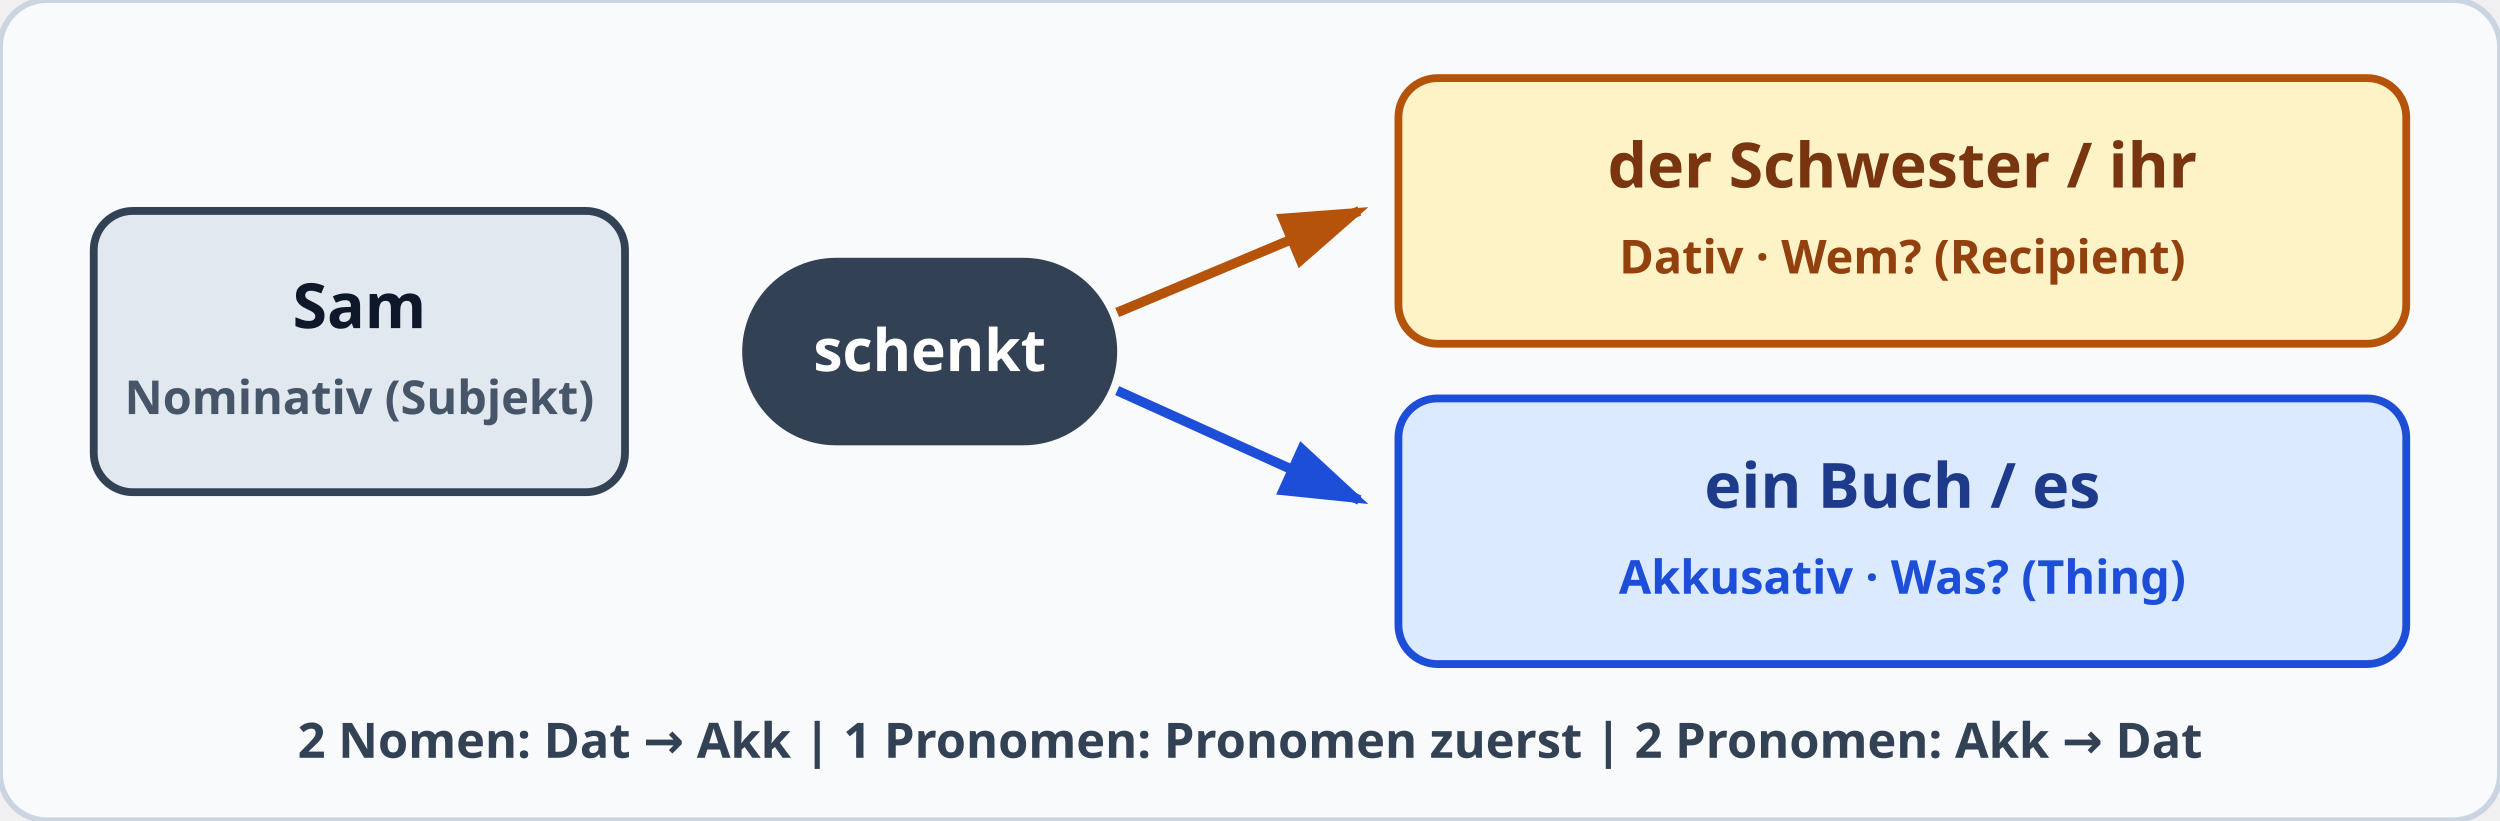
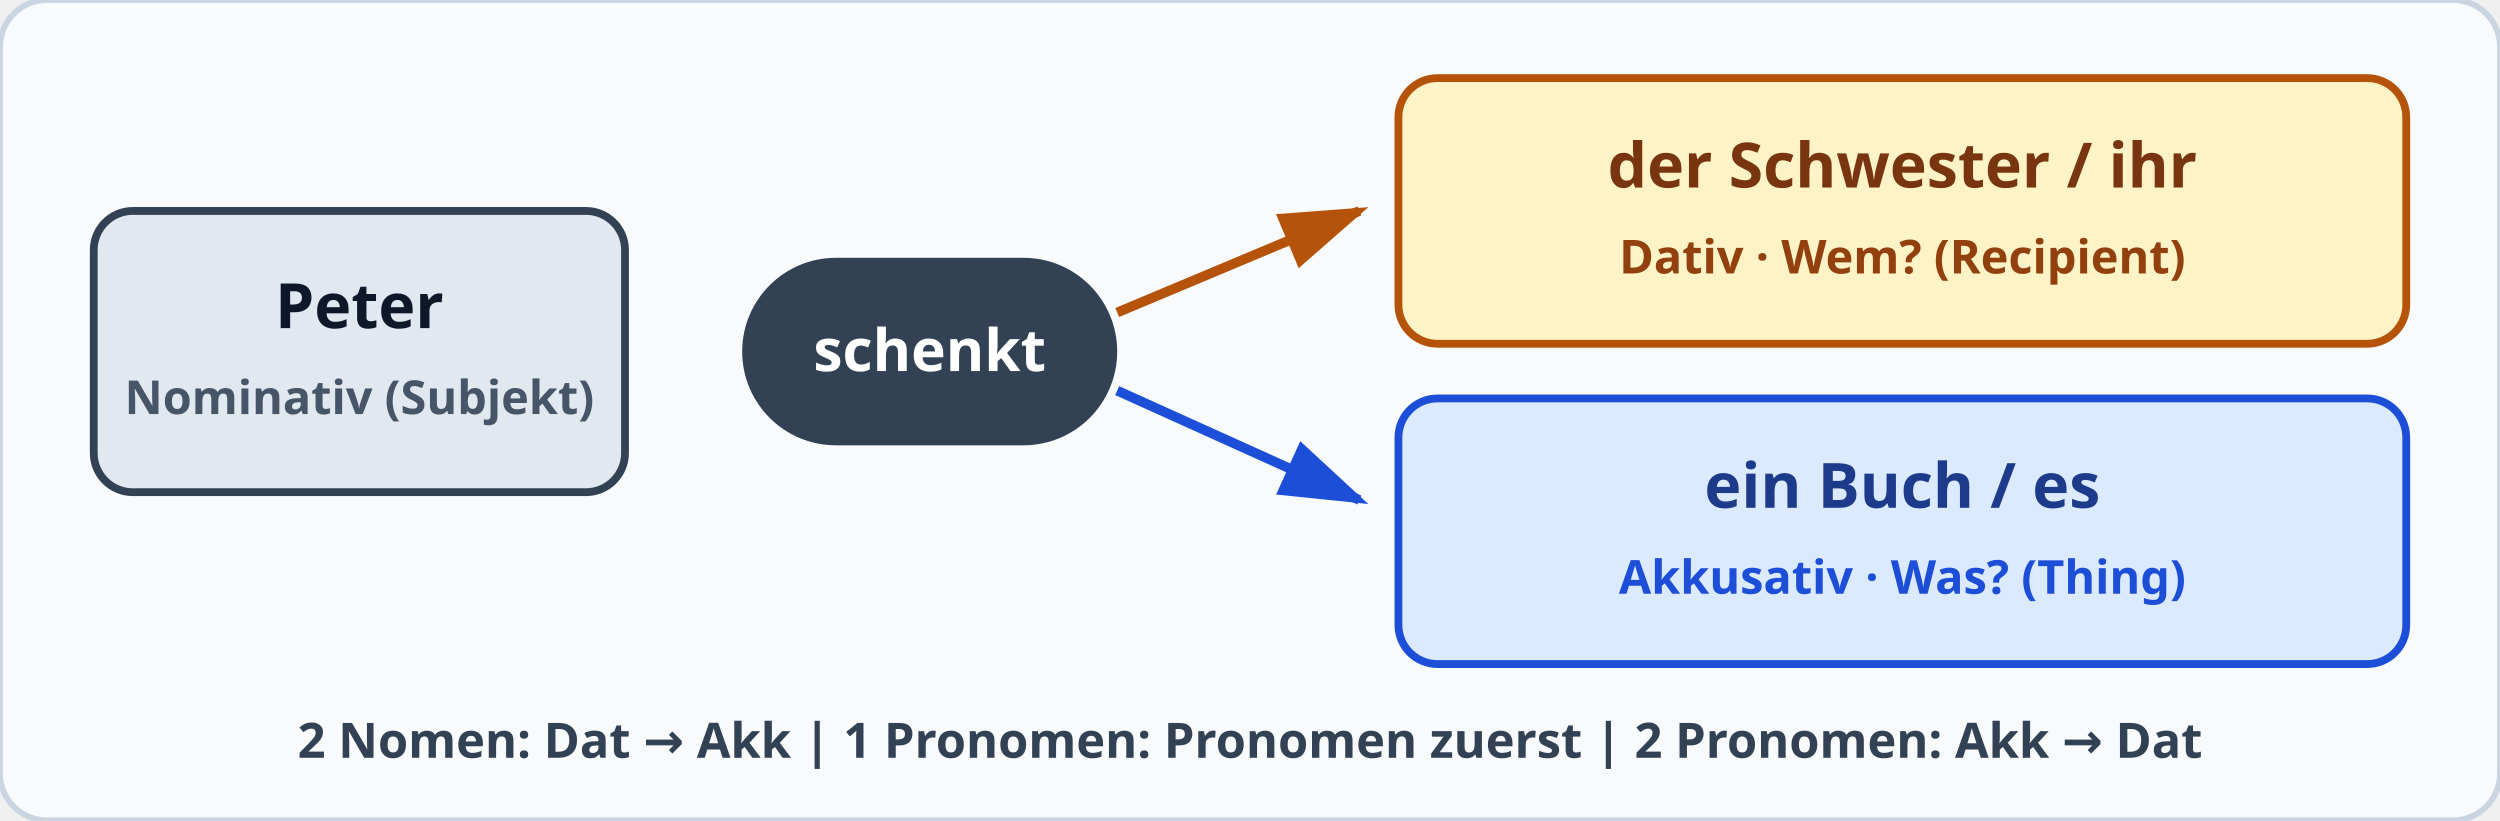
- <svg xmlns="http://www.w3.org/2000/svg" viewBox="0 0 640 210" role="img" aria-label="Dative and Accusative Arrow Diagram: Sam gives Mina a book">
+ <svg xmlns="http://www.w3.org/2000/svg" viewBox="0 0 640 210" role="img" aria-label="Dative and Accusative Arrow Diagram: Peter gives Mina a book">
  <defs>
    <marker id="arrow-dat" markerWidth="10" markerHeight="10" refX="8" refY="3" orient="auto">
      <path d="M0,0 L0,6 L9,3 z" fill="#b45309" />
    </marker>
    <marker id="arrow-akk" markerWidth="10" markerHeight="10" refX="8" refY="3" orient="auto">
      <path d="M0,0 L0,6 L9,3 z" fill="#1d4ed8" />
    </marker>
  </defs>
  <rect width="640" height="210" rx="12" fill="#f8fafc" stroke="#cbd5e1" stroke-width="1.5" />
  <rect x="24" y="54" width="136" height="72" rx="10" fill="#e2e8f0" stroke="#334155" stroke-width="2" />
-   <text x="92" y="84" text-anchor="middle" font-family="system-ui, sans-serif" font-size="16" font-weight="800" fill="#0f172a">Sam</text>
+   <text x="92" y="84" text-anchor="middle" font-family="system-ui, sans-serif" font-size="16" font-weight="800" fill="#0f172a">Peter</text>
  <text x="92" y="106" text-anchor="middle" font-family="system-ui, sans-serif" font-size="12" font-weight="600" fill="#475569">Nominativ (Subjekt)</text>
  <rect x="190" y="66" width="96" height="48" rx="24" fill="#334155" />
  <text x="238" y="95" text-anchor="middle" font-family="system-ui, sans-serif" font-size="15" font-weight="700" fill="#ffffff">schenkt</text>
  <line x1="286" y1="80" x2="348" y2="54" stroke="#b45309" stroke-width="2.5" marker-end="url(#arrow-dat)" />
  <line x1="286" y1="100" x2="348" y2="128" stroke="#1d4ed8" stroke-width="2.5" marker-end="url(#arrow-akk)" />
  <rect x="358" y="20" width="258" height="68" rx="10" fill="#fef3c7" stroke="#b45309" stroke-width="2" />
  <text x="487" y="48" text-anchor="middle" font-family="system-ui, sans-serif" font-size="16" font-weight="800" fill="#78350f">der Schwester / ihr</text>
  <text x="487" y="70" text-anchor="middle" font-family="system-ui, sans-serif" font-size="12" font-weight="700" fill="#92400e">Dativ · Wem? (Recipient)</text>
  <rect x="358" y="102" width="258" height="68" rx="10" fill="#dbeafe" stroke="#1d4ed8" stroke-width="2" />
  <text x="487" y="130" text-anchor="middle" font-family="system-ui, sans-serif" font-size="16" font-weight="800" fill="#1e3a8a">ein Buch / es</text>
  <text x="487" y="152" text-anchor="middle" font-family="system-ui, sans-serif" font-size="12" font-weight="700" fill="#1d4ed8">Akkusativ · Was? (Thing)</text>
  <text x="320" y="194" text-anchor="middle" font-family="system-ui, sans-serif" font-size="12.5" font-weight="600" fill="#334155">2 Nomen: Dat → Akk  |  1 Pronomen: Pronomen zuerst  |  2 Pronomen: Akk → Dat</text>
</svg>
